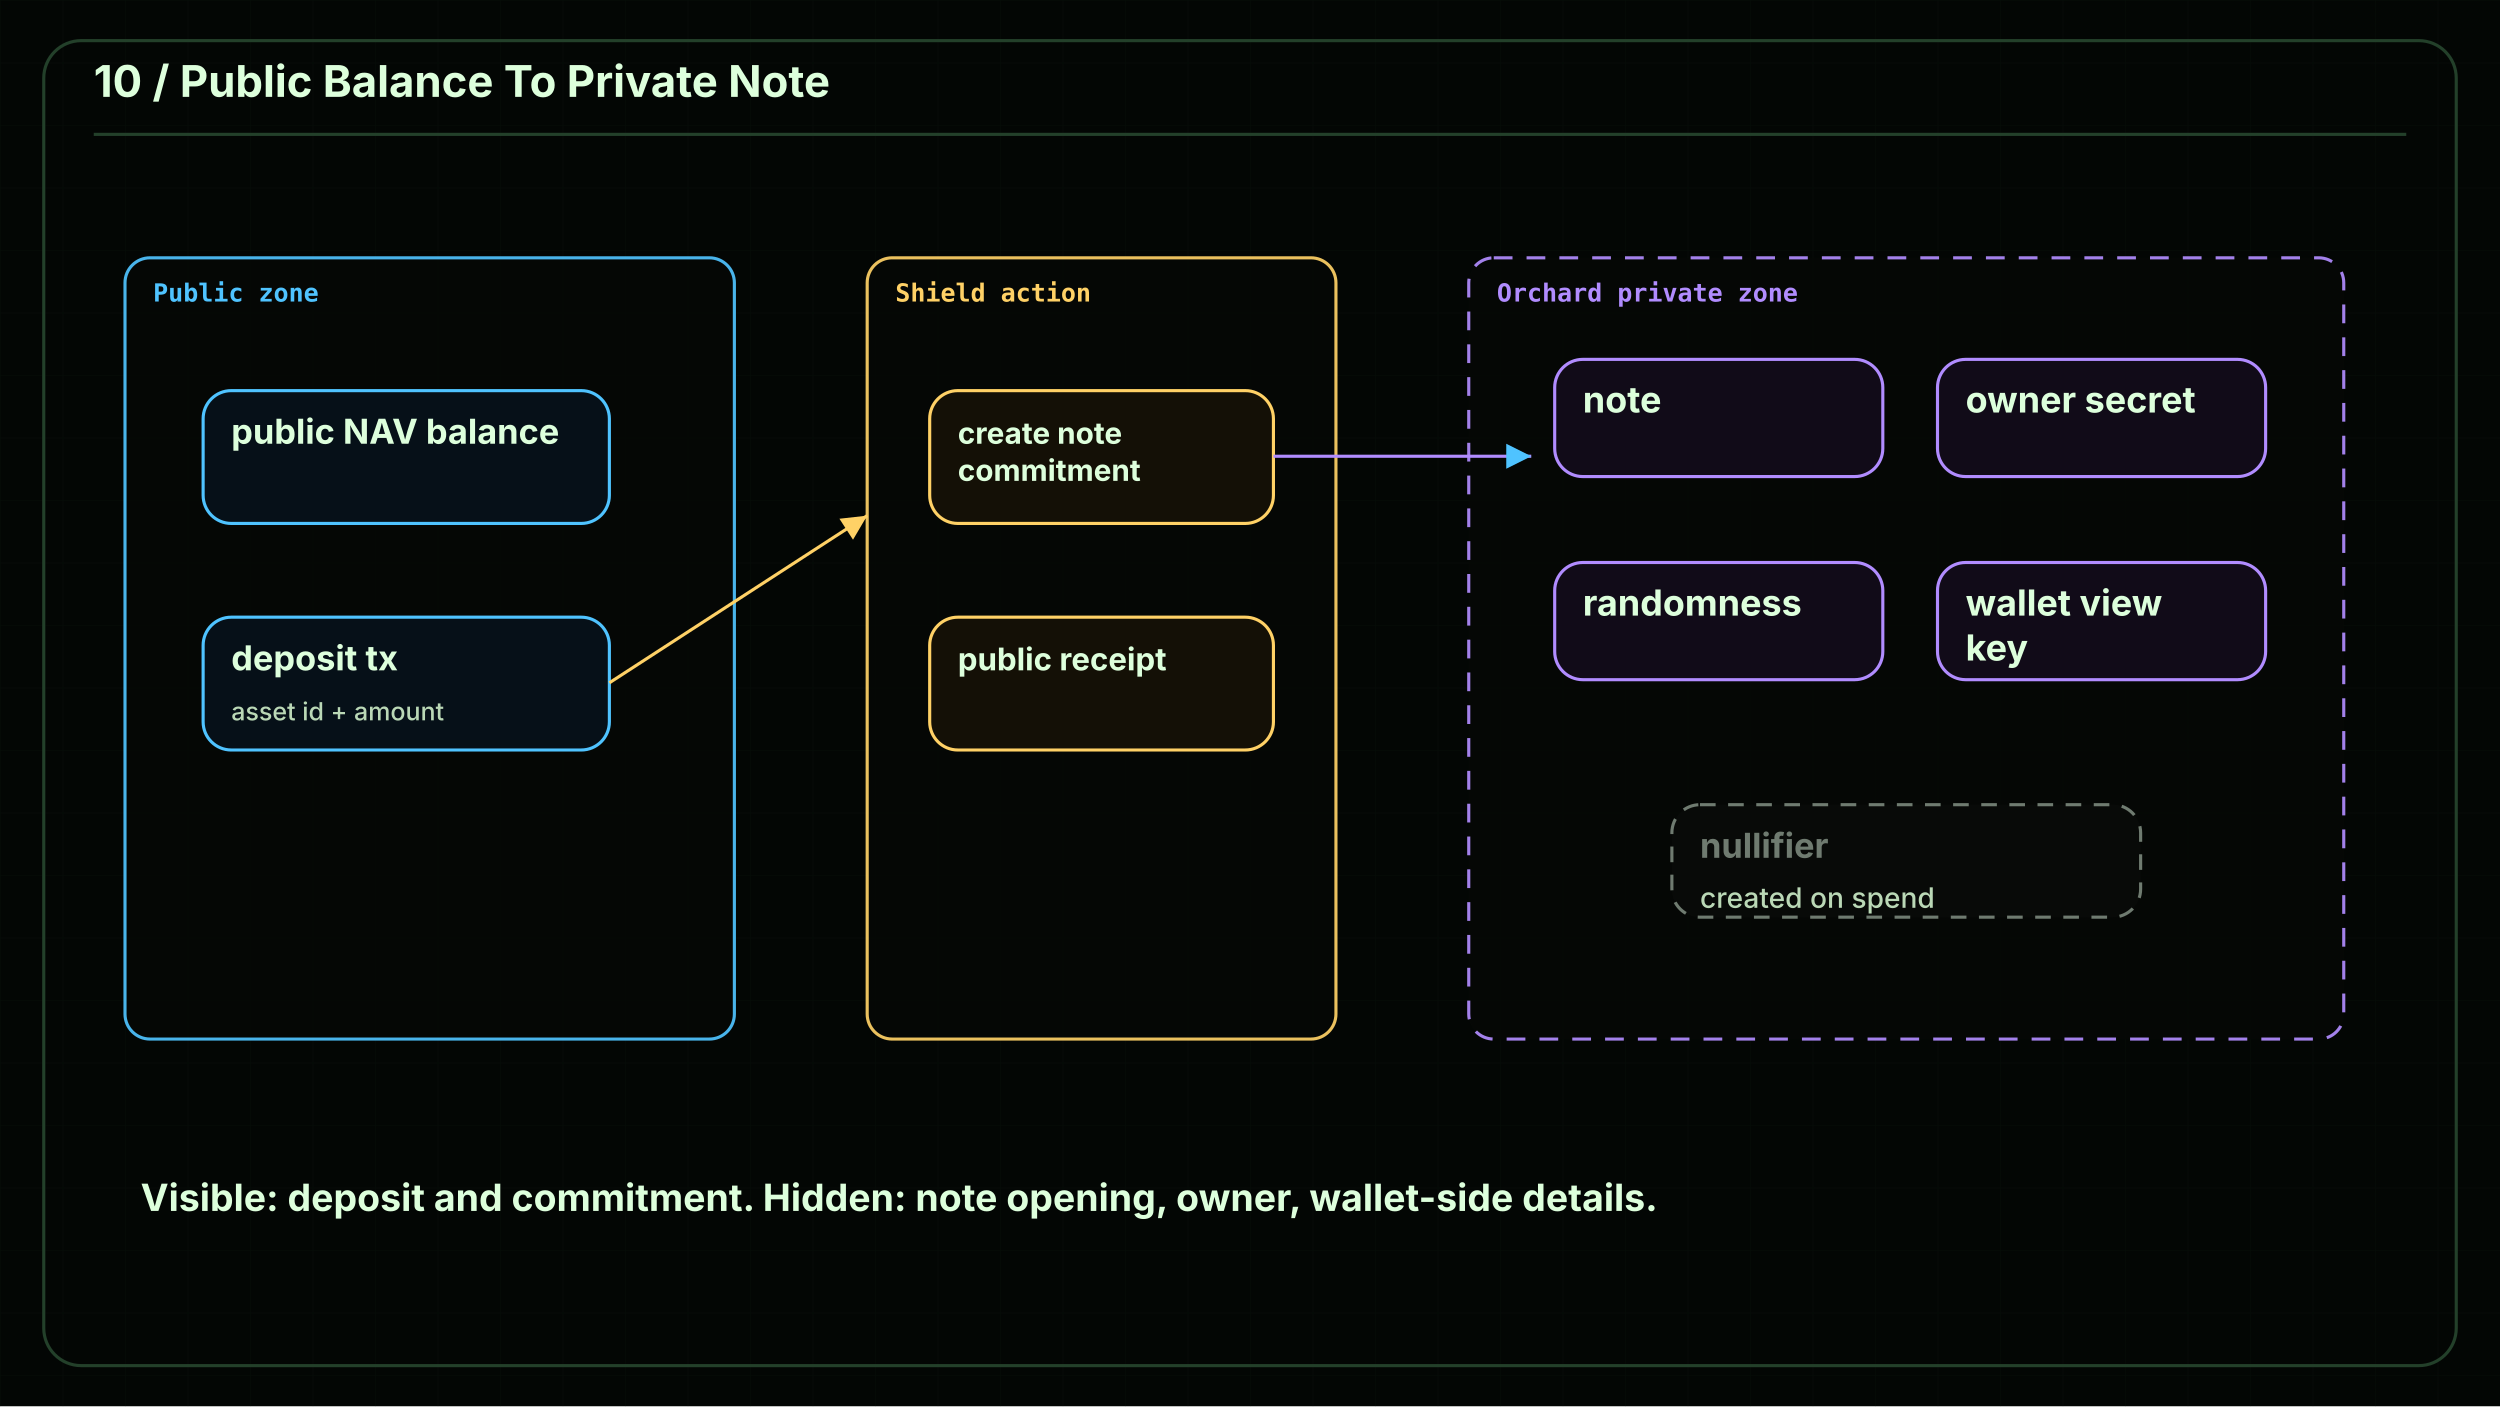
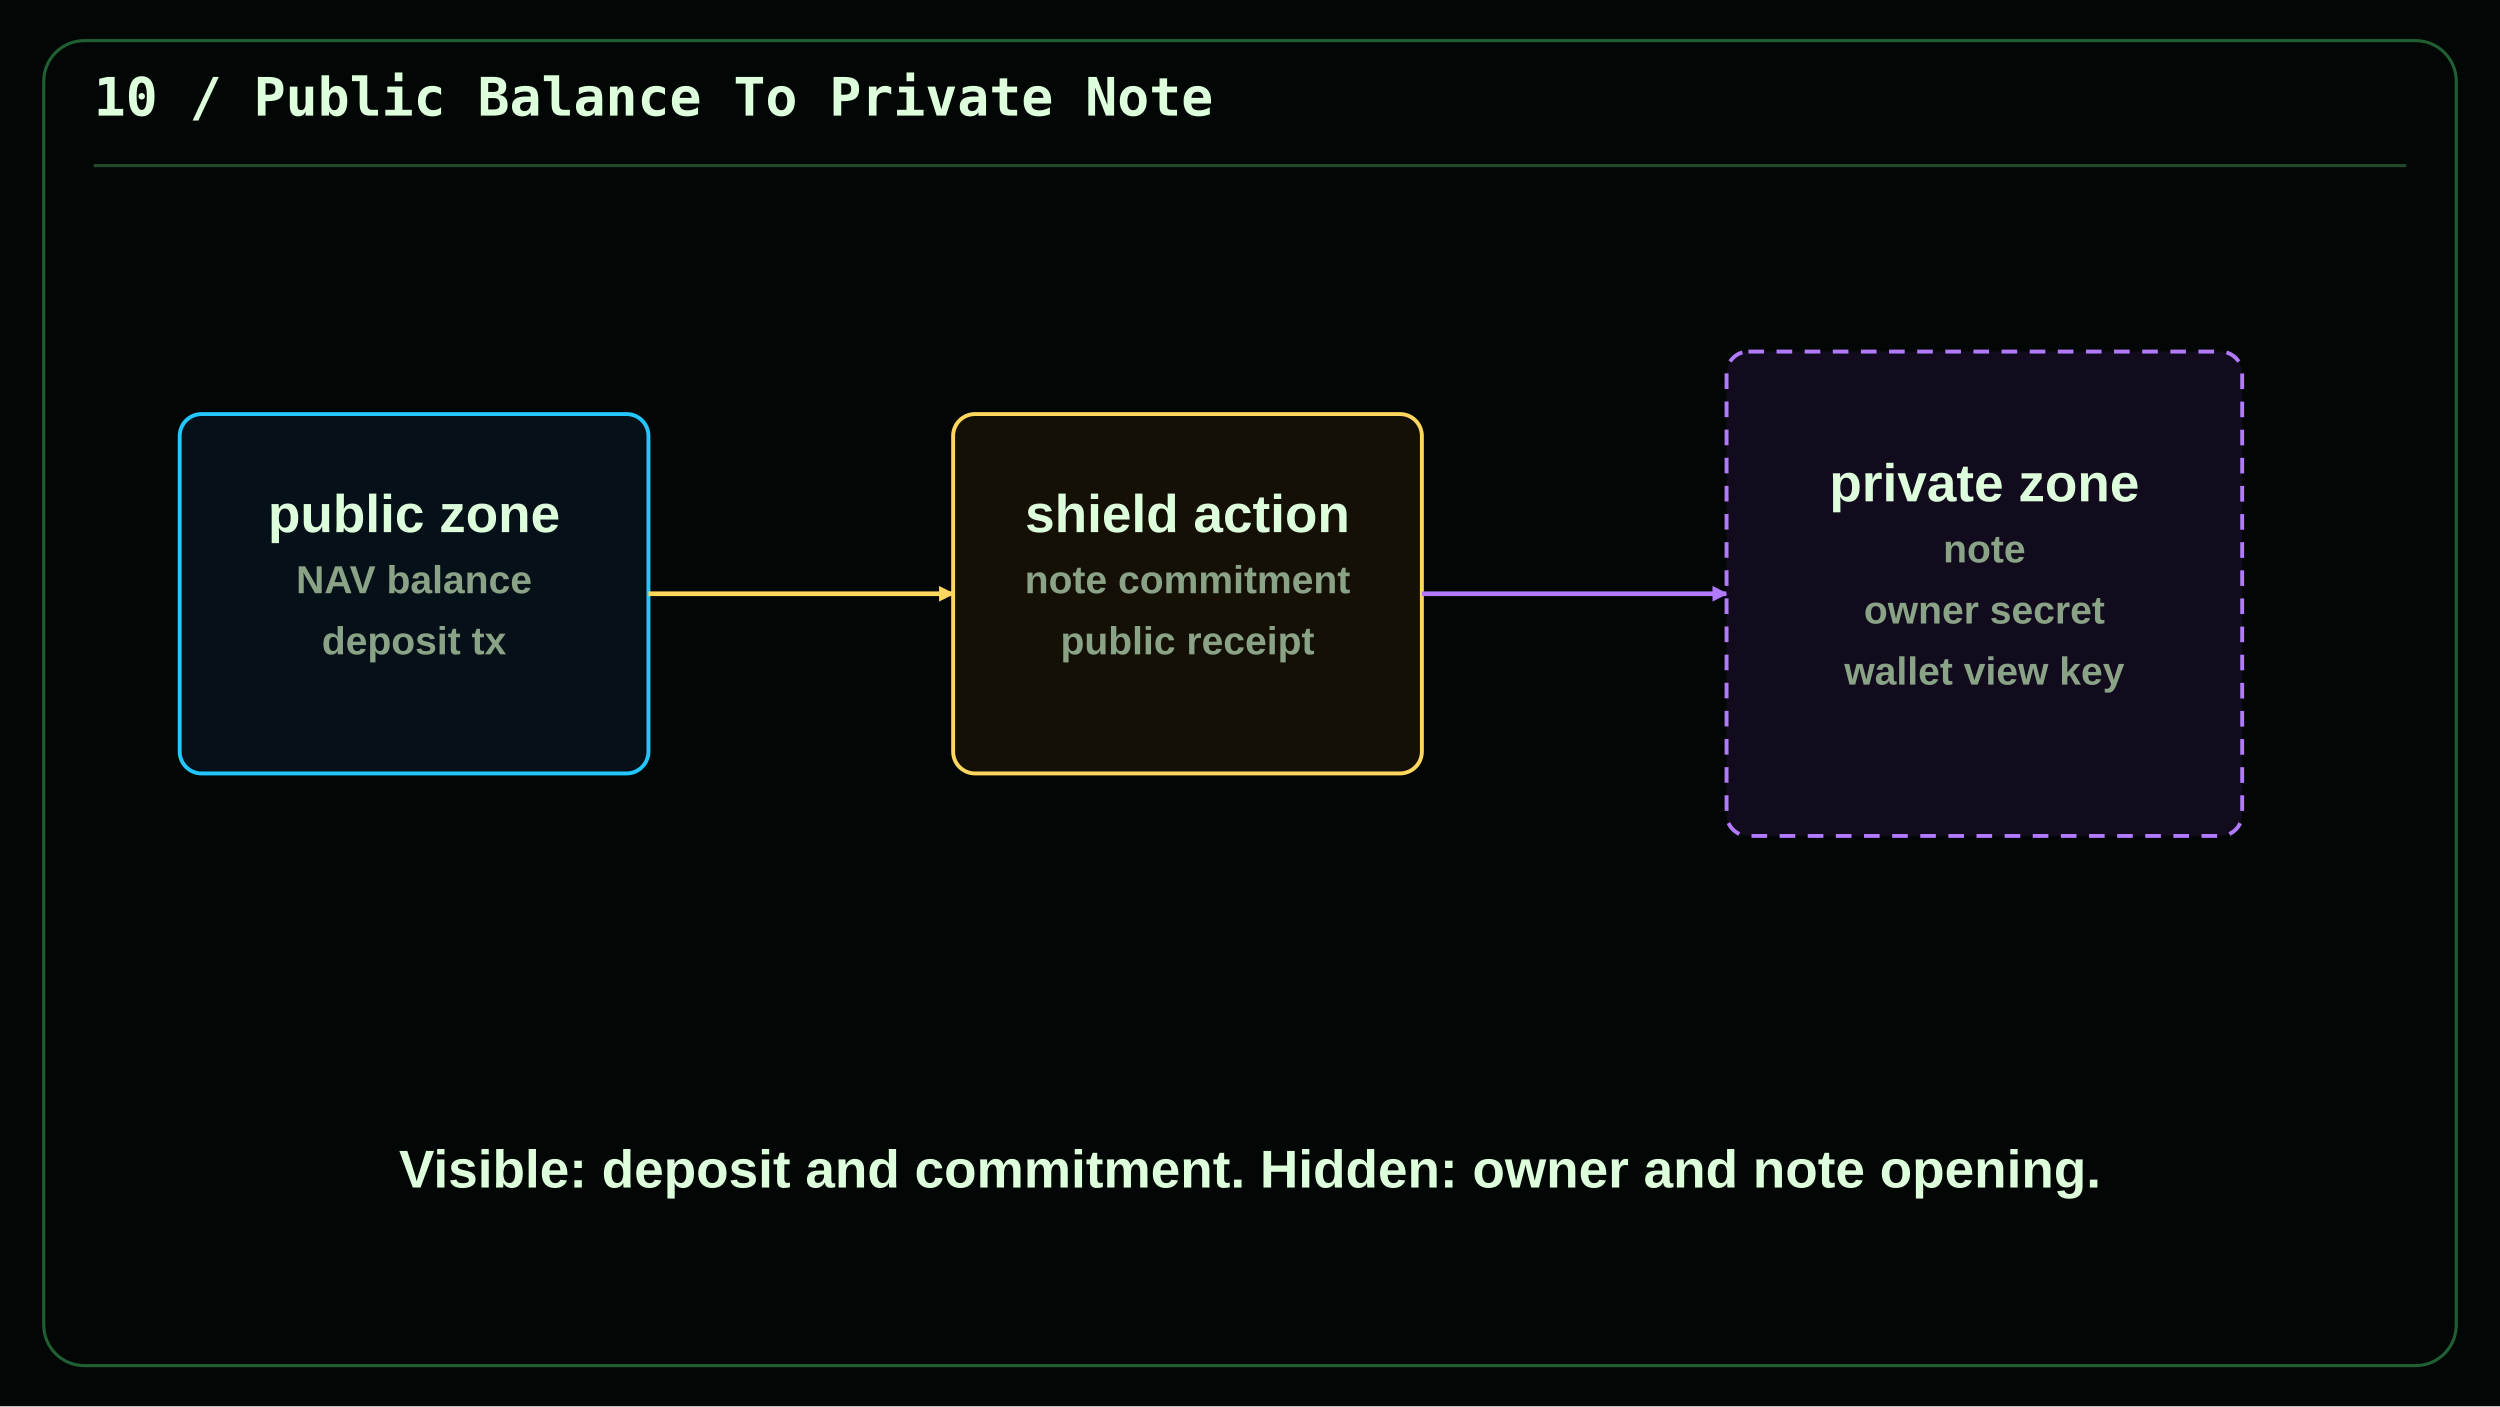
- <svg xmlns="http://www.w3.org/2000/svg" width="1600" height="900" viewBox="0 0 1600 900" role="img" aria-label="10 / Public Balance To Private Note">
+ <svg xmlns="http://www.w3.org/2000/svg" width="1600" height="900" viewBox="0 0 1600 900">
+   <rect width="1600" height="900" fill="#020604" />
  <defs>
-     <marker id="arrow-mint" markerWidth="12" markerHeight="12" refX="10" refY="6" orient="auto">
-       <path d="M2 2 L10 6 L2 10 Z" fill="#7fee64" />
+     <marker id="arrow-mint" viewBox="0 0 10 10" markerWidth="10" markerHeight="10" refX="9" refY="5" orient="auto" markerUnits="userSpaceOnUse">
+       <path d="M0 0 L10 5 L0 10 Z" fill="#7fee64" />
    </marker>
-     <marker id="arrow-cyan" markerWidth="12" markerHeight="12" refX="10" refY="6" orient="auto">
-       <path d="M2 2 L10 6 L2 10 Z" fill="#4fc3ff" />
+     <marker id="arrow-cyan" viewBox="0 0 10 10" markerWidth="10" markerHeight="10" refX="9" refY="5" orient="auto" markerUnits="userSpaceOnUse">
+       <path d="M0 0 L10 5 L0 10 Z" fill="#22c7ff" />
    </marker>
-     <marker id="arrow-amber" markerWidth="12" markerHeight="12" refX="10" refY="6" orient="auto">
-       <path d="M2 2 L10 6 L2 10 Z" fill="#ffd166" />
+     <marker id="arrow-amber" viewBox="0 0 10 10" markerWidth="10" markerHeight="10" refX="9" refY="5" orient="auto" markerUnits="userSpaceOnUse">
+       <path d="M0 0 L10 5 L0 10 Z" fill="#ffd75e" />
    </marker>
-     <marker id="arrow-red" markerWidth="12" markerHeight="12" refX="10" refY="6" orient="auto">
-       <path d="M2 2 L10 6 L2 10 Z" fill="#ff6868" />
+     <marker id="arrow-purple" viewBox="0 0 10 10" markerWidth="10" markerHeight="10" refX="9" refY="5" orient="auto" markerUnits="userSpaceOnUse">
+       <path d="M0 0 L10 5 L0 10 Z" fill="#b17aff" />
    </marker>
-     <marker id="arrow-gray" markerWidth="12" markerHeight="12" refX="10" refY="6" orient="auto">
-       <path d="M2 2 L10 6 L2 10 Z" fill="#6f7b70" />
-     </marker>
-     <filter id="glow">
-       <feGaussianBlur stdDeviation="3" result="b" />
-       <feMerge>
-         <feMergeNode in="b" />
-         <feMergeNode in="SourceGraphic" />
-       </feMerge>
-     </filter>
-     <pattern id="grid" width="40" height="40" patternUnits="userSpaceOnUse">
-       <path d="M40 0H0V40" fill="none" stroke="#0d1c11" stroke-width="1" opacity="0.45" />
-     </pattern>
  </defs>
-   <rect width="1600" height="900" fill="#030604" />
-   <rect width="1600" height="900" fill="url(#grid)" opacity="0.55" />
-   <rect x="28" y="26" width="1544" height="848" rx="24" fill="none" stroke="#23402a" stroke-width="2" />
-   <text x="60" y="62" fill="#ddffdc" font-family="Inter, Arial, sans-serif" font-size="28" font-weight="700" text-anchor="start" opacity="1">10 / Public Balance To Private Note</text>
-   <line x1="60" y1="86" x2="1540" y2="86" stroke="#23402a" stroke-width="2" opacity="1" />
-   <rect x="80" y="165" width="390" height="500" rx="16" fill="#050805" stroke="#4fc3ff" stroke-width="2" opacity="0.92" />
-   <text x="98" y="193" fill="#4fc3ff" font-family="IBM Plex Mono, ui-monospace, SFMono-Regular, Menlo, monospace" font-size="16" font-weight="700" text-anchor="start" opacity="1">Public zone</text>
-   <rect x="555" y="165" width="300" height="500" rx="16" fill="#050805" stroke="#ffd166" stroke-width="2" opacity="0.92" />
-   <text x="573" y="193" fill="#ffd166" font-family="IBM Plex Mono, ui-monospace, SFMono-Regular, Menlo, monospace" font-size="16" font-weight="700" text-anchor="start" opacity="1">Shield action</text>
-   <rect x="940" y="165" width="560" height="500" rx="16" fill="#050805" stroke="#b18cff" stroke-width="2" stroke-dasharray="12 9" opacity="0.92" />
-   <text x="958" y="193" fill="#b18cff" font-family="IBM Plex Mono, ui-monospace, SFMono-Regular, Menlo, monospace" font-size="16" font-weight="700" text-anchor="start" opacity="1">Orchard private zone</text>
-   <rect x="130" y="250" width="260" height="85" rx="18" fill="#061018" stroke="#4fc3ff" stroke-width="2" opacity="1" />
-   <text x="148" y="284" fill="#ddffdc" font-family="Inter, Arial, sans-serif" font-size="22" font-weight="700" opacity="1">
-     <tspan x="148" dy="0">public NAV balance</tspan>
-   </text>
-   <rect x="130" y="395" width="260" height="85" rx="18" fill="#061018" stroke="#4fc3ff" stroke-width="2" opacity="1" />
-   <text x="148" y="429" fill="#ddffdc" font-family="Inter, Arial, sans-serif" font-size="22" font-weight="700" opacity="1">
-     <tspan x="148" dy="0">deposit tx</tspan>
-   </text>
-   <text x="148" y="461" fill="#bad8b6" font-family="Inter, Arial, sans-serif" font-size="16" font-weight="500" opacity="1">
-     <tspan x="148" dy="0">asset id + amount</tspan>
-   </text>
-   <line x1="390" y1="437" x2="555" y2="330" stroke="#ffd166" stroke-width="2" marker-end="url(#arrow-amber)" opacity="1" />
-   <rect x="595" y="250" width="220" height="85" rx="18" fill="#141006" stroke="#ffd166" stroke-width="2" opacity="1" />
-   <text x="613" y="284" fill="#ddffdc" font-family="Inter, Arial, sans-serif" font-size="19" font-weight="700" opacity="1">
-     <tspan x="613" dy="0">create note</tspan>
-     <tspan x="613" dy="23.75">commitment</tspan>
-   </text>
-   <rect x="595" y="395" width="220" height="85" rx="18" fill="#141006" stroke="#ffd166" stroke-width="2" opacity="1" />
-   <text x="613" y="429" fill="#ddffdc" font-family="Inter, Arial, sans-serif" font-size="20" font-weight="700" opacity="1">
-     <tspan x="613" dy="0">public receipt</tspan>
-   </text>
-   <line x1="815" y1="292" x2="980" y2="292" stroke="#b18cff" stroke-width="2" marker-end="url(#arrow-cyan)" opacity="1" />
-   <rect x="995" y="230" width="210" height="75" rx="18" fill="#110b18" stroke="#b18cff" stroke-width="2" opacity="1" />
-   <text x="1013" y="264" fill="#ddffdc" font-family="Inter, Arial, sans-serif" font-size="23" font-weight="700" opacity="1">
-     <tspan x="1013" dy="0">note</tspan>
-   </text>
-   <rect x="1240" y="230" width="210" height="75" rx="18" fill="#110b18" stroke="#b18cff" stroke-width="2" opacity="1" />
-   <text x="1258" y="264" fill="#ddffdc" font-family="Inter, Arial, sans-serif" font-size="23" font-weight="700" opacity="1">
-     <tspan x="1258" dy="0">owner secret</tspan>
-   </text>
-   <rect x="995" y="360" width="210" height="75" rx="18" fill="#110b18" stroke="#b18cff" stroke-width="2" opacity="1" />
-   <text x="1013" y="394" fill="#ddffdc" font-family="Inter, Arial, sans-serif" font-size="23" font-weight="700" opacity="1">
-     <tspan x="1013" dy="0">randomness</tspan>
-   </text>
-   <rect x="1240" y="360" width="210" height="75" rx="18" fill="#110b18" stroke="#b18cff" stroke-width="2" opacity="1" />
-   <text x="1258" y="394" fill="#ddffdc" font-family="Inter, Arial, sans-serif" font-size="23" font-weight="700" opacity="1">
-     <tspan x="1258" dy="0">wallet view</tspan>
-     <tspan x="1258" dy="28.75">key</tspan>
-   </text>
-   <rect x="1070" y="515" width="300" height="72" rx="18" fill="#080a08" stroke="#6f7b70" stroke-width="2" stroke-dasharray="10 8" opacity="1" />
-   <text x="1088" y="549" fill="#6f7b70" font-family="Inter, Arial, sans-serif" font-size="22" font-weight="700" opacity="1">
-     <tspan x="1088" dy="0">nullifier</tspan>
-   </text>
-   <text x="1088" y="581" fill="#bad8b6" font-family="Inter, Arial, sans-serif" font-size="18" font-weight="500" opacity="1">
-     <tspan x="1088" dy="0">created on spend</tspan>
-   </text>
-   <text x="90" y="775" fill="#ddffdc" font-family="Inter, Arial, sans-serif" font-size="24" font-weight="700" text-anchor="start" opacity="1">Visible: deposit and commitment. Hidden: note opening, owner, wallet-side details.</text>
+   <rect x="28" y="26" width="1544" height="848" rx="26" fill="#020604" stroke="#1f5f32" stroke-width="2" />
+   <text x="60" y="74" font-family="IBM Plex Mono, ui-monospace, monospace" font-size="34" font-weight="800" fill="#ddffdc">10 / Public Balance To Private Note</text>
+   <line x1="60" y1="106" x2="1540" y2="106" stroke="#21482a" stroke-width="2" />
+   <rect x="115" y="265" width="300" height="230" rx="14" fill="#061018" stroke="#22c7ff" stroke-width="2.5" />
+   <text x="265.0" y="340.56" text-anchor="middle" font-family="Inter Tight, Arial, sans-serif" font-size="34" font-weight="800" fill="#ddffdc">public zone</text>
+   <text x="265.0" y="379.66" text-anchor="middle" font-family="Inter Tight, Arial, sans-serif" font-size="25" font-weight="650" fill="#8aa286">NAV balance</text>
+   <text x="265.0" y="418.76" text-anchor="middle" font-family="Inter Tight, Arial, sans-serif" font-size="25" font-weight="650" fill="#8aa286">deposit tx</text>
+   <line x1="415" y1="380" x2="610" y2="380" stroke="#ffd75e" stroke-width="3" marker-end="url(#arrow-amber)" />
+   <rect x="610" y="265" width="300" height="230" rx="14" fill="#151006" stroke="#ffd75e" stroke-width="2.5" />
+   <text x="760.0" y="340.56" text-anchor="middle" font-family="Inter Tight, Arial, sans-serif" font-size="34" font-weight="800" fill="#ddffdc">shield action</text>
+   <text x="760.0" y="379.66" text-anchor="middle" font-family="Inter Tight, Arial, sans-serif" font-size="25" font-weight="650" fill="#8aa286">note commitment</text>
+   <text x="760.0" y="418.76" text-anchor="middle" font-family="Inter Tight, Arial, sans-serif" font-size="25" font-weight="650" fill="#8aa286">public receipt</text>
+   <line x1="910" y1="380" x2="1105" y2="380" stroke="#b17aff" stroke-width="3" marker-end="url(#arrow-purple)" />
+   <rect x="1105" y="225" width="330" height="310" rx="14" fill="#120b1d" stroke="#b17aff" stroke-width="2.5" stroke-dasharray="10 8" />
+   <text x="1270.0" y="320.84" text-anchor="middle" font-family="Inter Tight, Arial, sans-serif" font-size="34" font-weight="800" fill="#ddffdc">private zone</text>
+   <text x="1270.0" y="359.94" text-anchor="middle" font-family="Inter Tight, Arial, sans-serif" font-size="25" font-weight="650" fill="#8aa286">note</text>
+   <text x="1270.0" y="399.04" text-anchor="middle" font-family="Inter Tight, Arial, sans-serif" font-size="25" font-weight="650" fill="#8aa286">owner secret</text>
+   <text x="1270.0" y="438.14" text-anchor="middle" font-family="Inter Tight, Arial, sans-serif" font-size="25" font-weight="650" fill="#8aa286">wallet view key</text>
+   <text x="800" y="760" text-anchor="middle" font-family="Inter Tight, Arial, sans-serif" font-size="34" font-weight="700" fill="#ddffdc">Visible: deposit and commitment. Hidden: owner and note opening.</text>
</svg>
